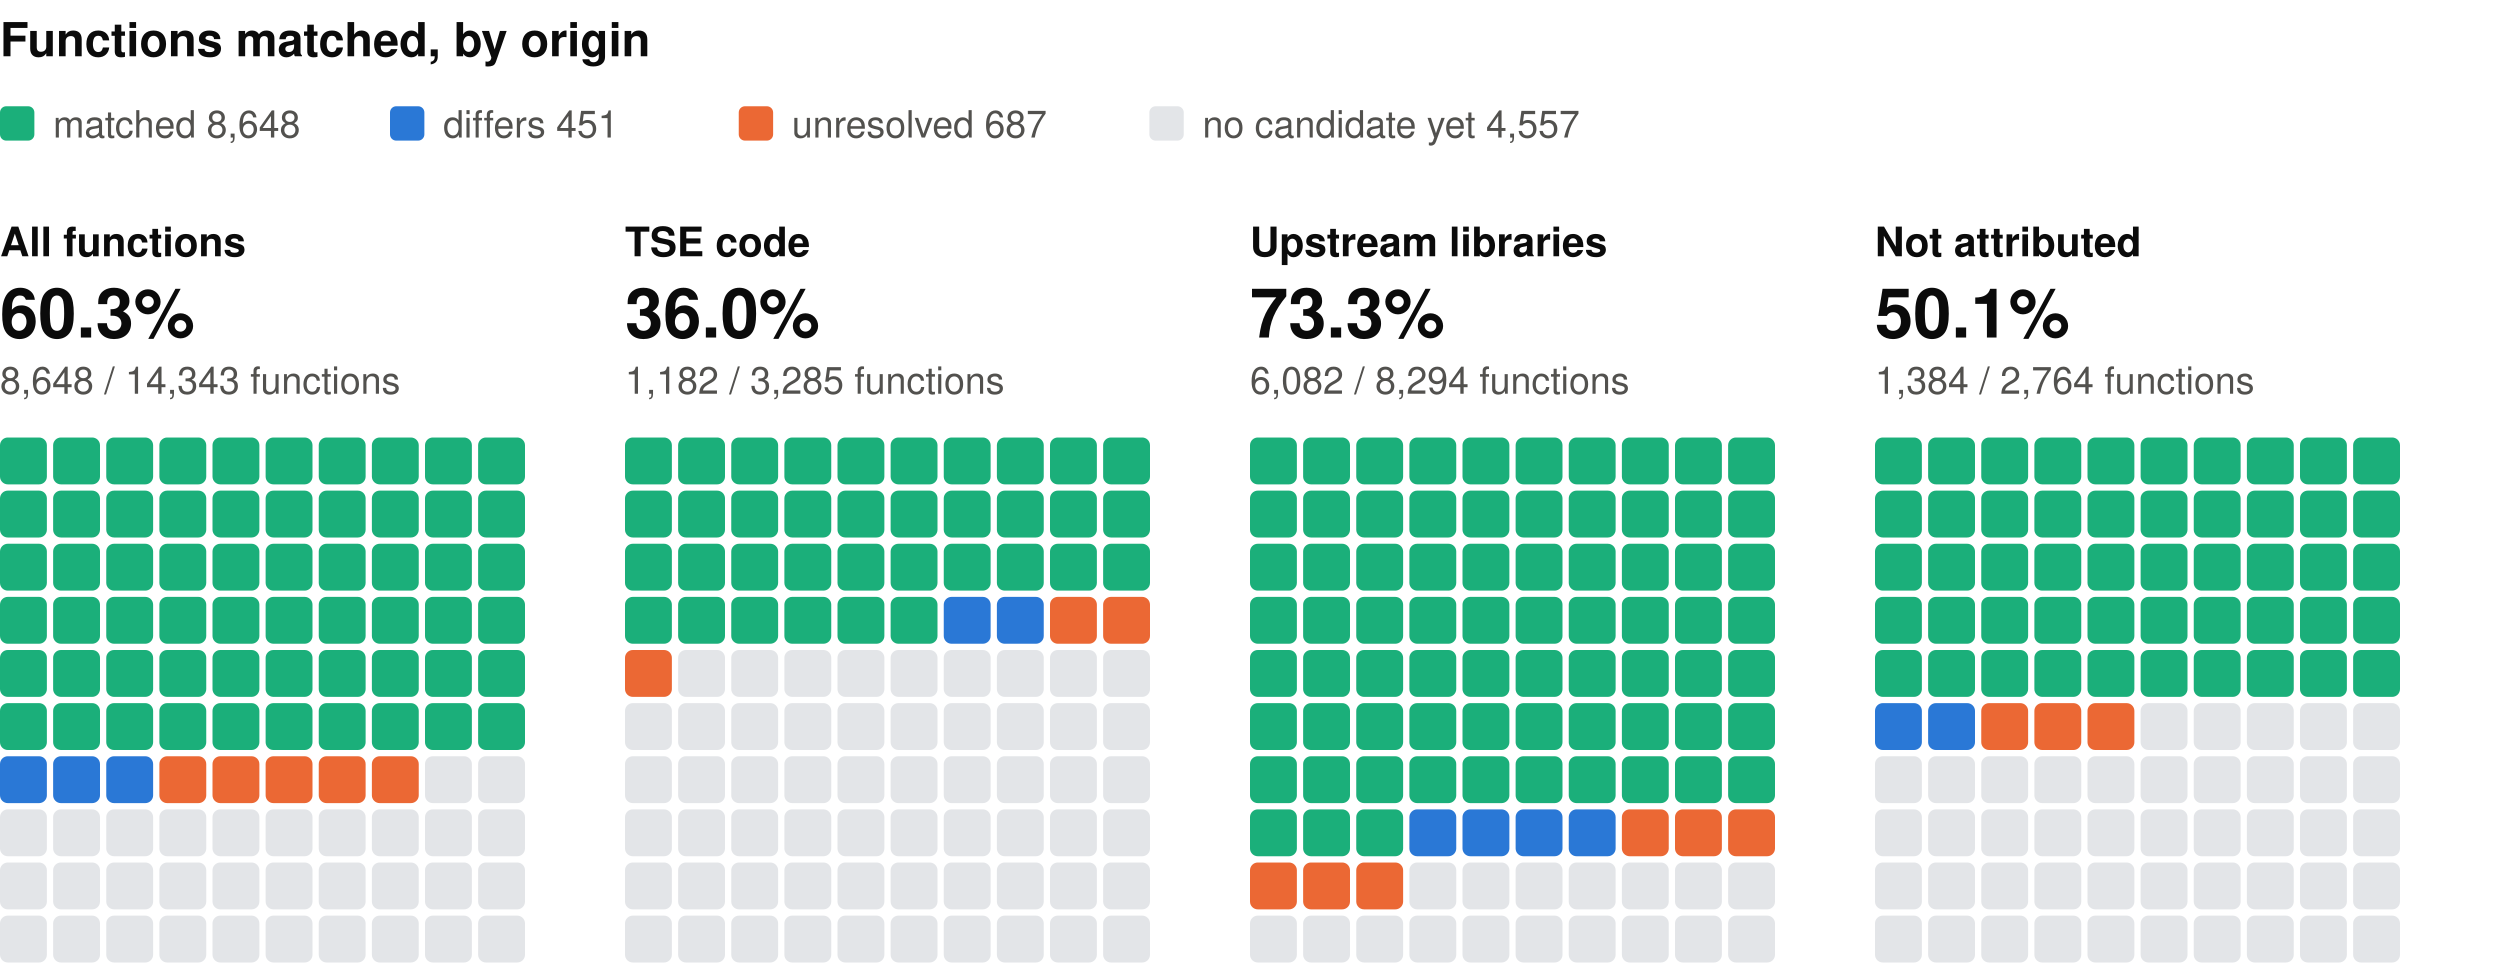
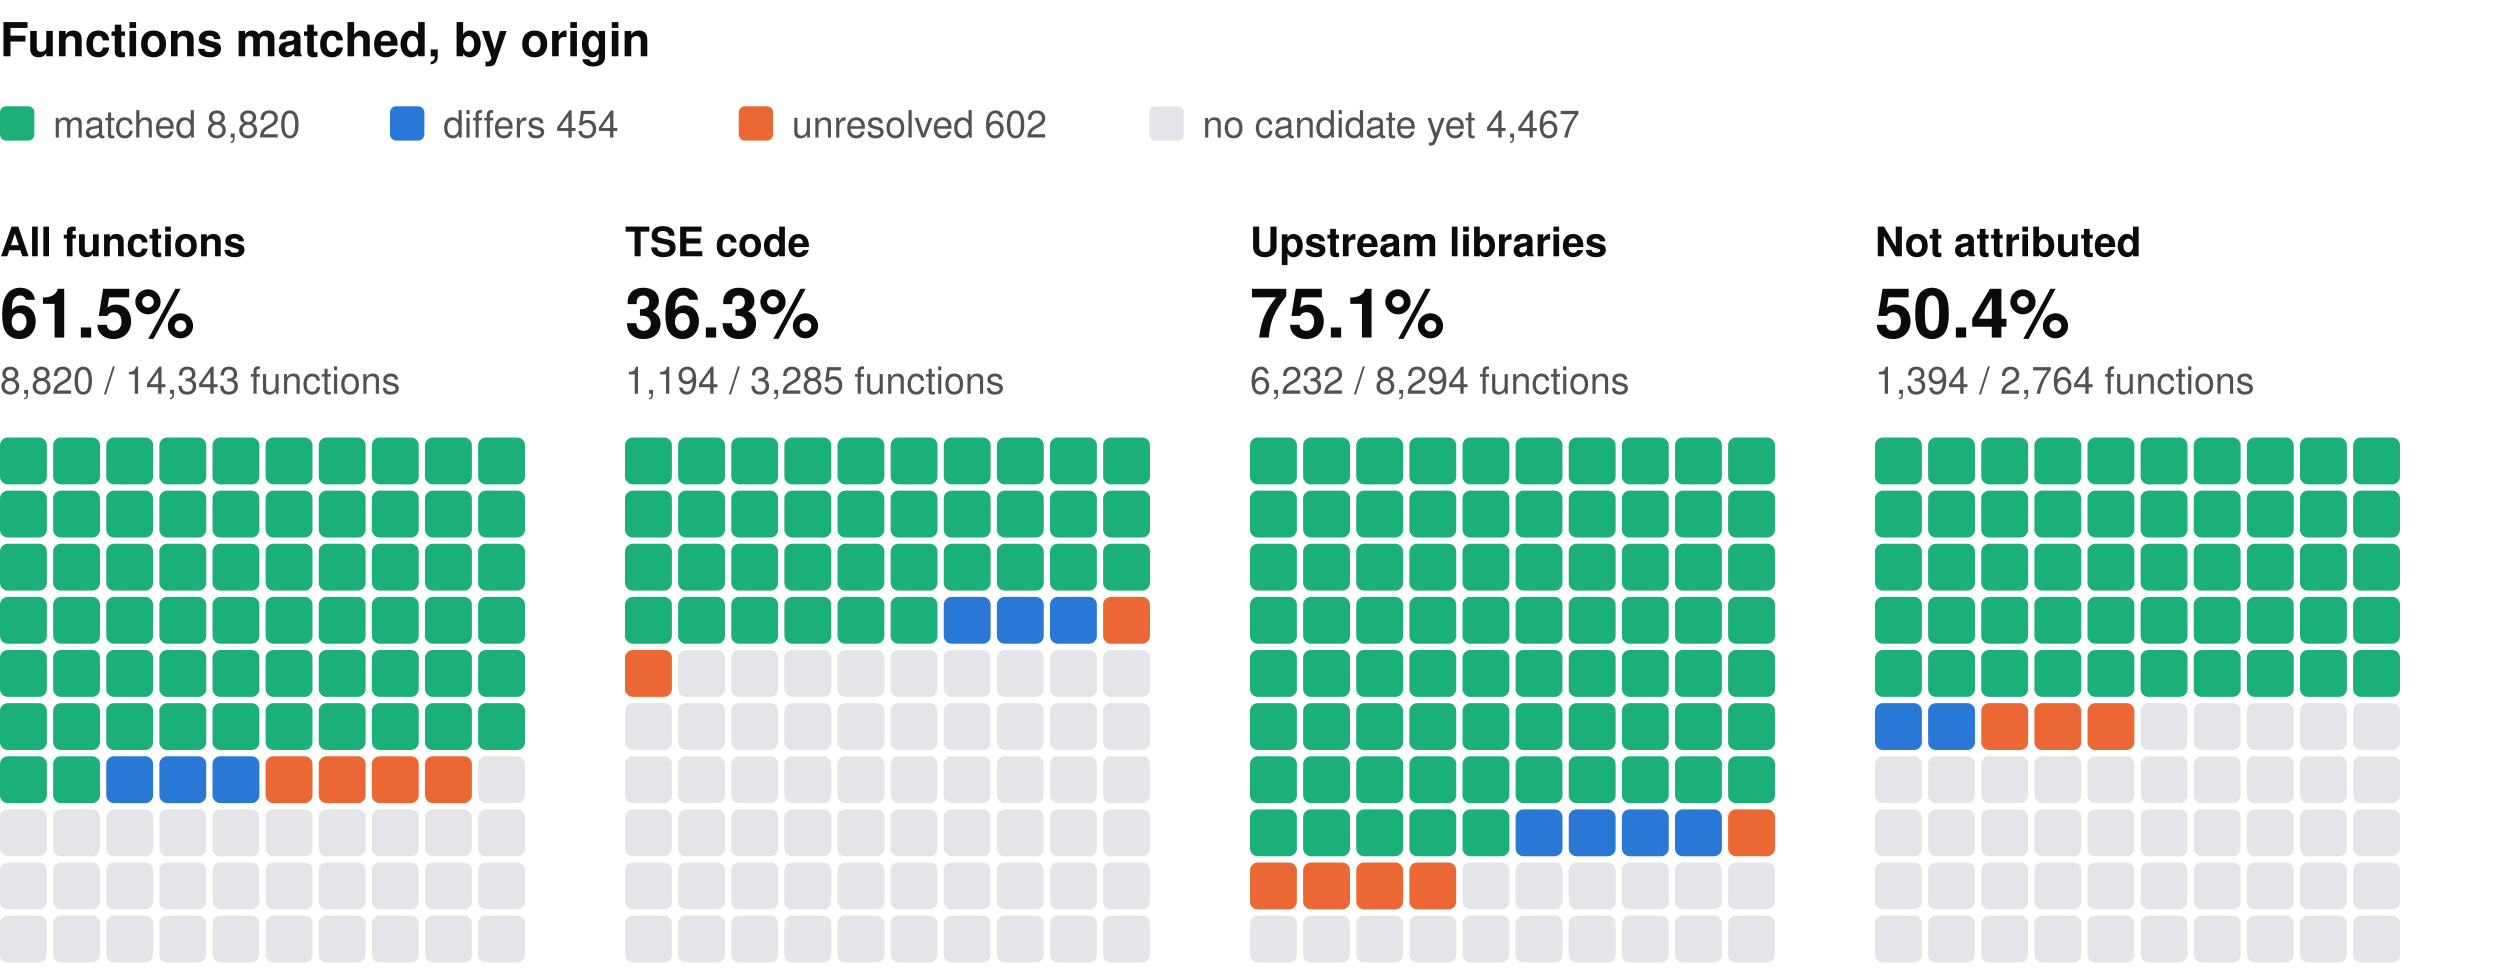
<svg xmlns="http://www.w3.org/2000/svg" width="800" height="310" viewBox="0 0 800 310" role="img" aria-label="Functions matched, by origin: one square per percent, coloured by verdict" font-family="system-ui, -apple-system, 'Segoe UI', Helvetica, Arial, sans-serif">
  <text x="0" y="18" font-size="15" fill="#0b0b0b" font-weight="600">Functions matched, by origin</text>
  <rect x="0" y="34" width="11" height="11" rx="2" fill="#1baf7a" />
-   <text x="17" y="44" font-size="12" fill="#52514e">matched 8,648</text>
+   <text x="17" y="44" font-size="12" fill="#52514e">matched 8,820</text>
  <rect x="124.8" y="34" width="11" height="11" rx="2" fill="#2a78d6" />
-   <text x="141.8" y="44" font-size="12" fill="#52514e">differs 451</text>
+   <text x="141.8" y="44" font-size="12" fill="#52514e">differs 454</text>
  <rect x="236.4" y="34" width="11" height="11" rx="2" fill="#eb6834" />
-   <text x="253.4" y="44" font-size="12" fill="#52514e">unresolved 687</text>
+   <text x="253.4" y="44" font-size="12" fill="#52514e">unresolved 602</text>
  <rect x="367.8" y="34" width="11" height="11" rx="2" fill="#e3e5e8" />
-   <text x="384.8" y="44" font-size="12" fill="#52514e">no candidate yet 4,557</text>
+   <text x="384.8" y="44" font-size="12" fill="#52514e">no candidate yet 4,467</text>
  <text x="0" y="82" font-size="13" fill="#0b0b0b" font-weight="600">All functions</text>
-   <text x="0" y="108" font-size="22" fill="#0b0b0b" font-weight="600">60.3%</text>
-   <text x="0" y="126" font-size="12" fill="#52514e">8,648 / 14,343 functions</text>
+   <text x="0" y="108" font-size="22" fill="#0b0b0b" font-weight="600">61.5%</text>
+   <text x="0" y="126" font-size="12" fill="#52514e">8,820 / 14,343 functions</text>
  <rect x="0" y="140" width="15" height="15" rx="2.5" fill="#1baf7a" />
  <rect x="17" y="140" width="15" height="15" rx="2.5" fill="#1baf7a" />
  <rect x="34" y="140" width="15" height="15" rx="2.5" fill="#1baf7a" />
  <rect x="51" y="140" width="15" height="15" rx="2.5" fill="#1baf7a" />
  <rect x="68" y="140" width="15" height="15" rx="2.5" fill="#1baf7a" />
  <rect x="85" y="140" width="15" height="15" rx="2.5" fill="#1baf7a" />
  <rect x="102" y="140" width="15" height="15" rx="2.5" fill="#1baf7a" />
  <rect x="119" y="140" width="15" height="15" rx="2.5" fill="#1baf7a" />
  <rect x="136" y="140" width="15" height="15" rx="2.5" fill="#1baf7a" />
  <rect x="153" y="140" width="15" height="15" rx="2.5" fill="#1baf7a" />
  <rect x="0" y="157" width="15" height="15" rx="2.5" fill="#1baf7a" />
  <rect x="17" y="157" width="15" height="15" rx="2.5" fill="#1baf7a" />
  <rect x="34" y="157" width="15" height="15" rx="2.5" fill="#1baf7a" />
  <rect x="51" y="157" width="15" height="15" rx="2.5" fill="#1baf7a" />
  <rect x="68" y="157" width="15" height="15" rx="2.5" fill="#1baf7a" />
  <rect x="85" y="157" width="15" height="15" rx="2.5" fill="#1baf7a" />
  <rect x="102" y="157" width="15" height="15" rx="2.5" fill="#1baf7a" />
  <rect x="119" y="157" width="15" height="15" rx="2.5" fill="#1baf7a" />
  <rect x="136" y="157" width="15" height="15" rx="2.5" fill="#1baf7a" />
  <rect x="153" y="157" width="15" height="15" rx="2.5" fill="#1baf7a" />
  <rect x="0" y="174" width="15" height="15" rx="2.5" fill="#1baf7a" />
  <rect x="17" y="174" width="15" height="15" rx="2.5" fill="#1baf7a" />
  <rect x="34" y="174" width="15" height="15" rx="2.5" fill="#1baf7a" />
  <rect x="51" y="174" width="15" height="15" rx="2.5" fill="#1baf7a" />
  <rect x="68" y="174" width="15" height="15" rx="2.5" fill="#1baf7a" />
  <rect x="85" y="174" width="15" height="15" rx="2.5" fill="#1baf7a" />
  <rect x="102" y="174" width="15" height="15" rx="2.5" fill="#1baf7a" />
  <rect x="119" y="174" width="15" height="15" rx="2.5" fill="#1baf7a" />
  <rect x="136" y="174" width="15" height="15" rx="2.5" fill="#1baf7a" />
  <rect x="153" y="174" width="15" height="15" rx="2.5" fill="#1baf7a" />
  <rect x="0" y="191" width="15" height="15" rx="2.5" fill="#1baf7a" />
  <rect x="17" y="191" width="15" height="15" rx="2.5" fill="#1baf7a" />
  <rect x="34" y="191" width="15" height="15" rx="2.5" fill="#1baf7a" />
  <rect x="51" y="191" width="15" height="15" rx="2.5" fill="#1baf7a" />
  <rect x="68" y="191" width="15" height="15" rx="2.5" fill="#1baf7a" />
  <rect x="85" y="191" width="15" height="15" rx="2.5" fill="#1baf7a" />
  <rect x="102" y="191" width="15" height="15" rx="2.5" fill="#1baf7a" />
  <rect x="119" y="191" width="15" height="15" rx="2.5" fill="#1baf7a" />
  <rect x="136" y="191" width="15" height="15" rx="2.5" fill="#1baf7a" />
  <rect x="153" y="191" width="15" height="15" rx="2.5" fill="#1baf7a" />
  <rect x="0" y="208" width="15" height="15" rx="2.5" fill="#1baf7a" />
  <rect x="17" y="208" width="15" height="15" rx="2.5" fill="#1baf7a" />
  <rect x="34" y="208" width="15" height="15" rx="2.5" fill="#1baf7a" />
  <rect x="51" y="208" width="15" height="15" rx="2.5" fill="#1baf7a" />
  <rect x="68" y="208" width="15" height="15" rx="2.5" fill="#1baf7a" />
  <rect x="85" y="208" width="15" height="15" rx="2.5" fill="#1baf7a" />
  <rect x="102" y="208" width="15" height="15" rx="2.5" fill="#1baf7a" />
  <rect x="119" y="208" width="15" height="15" rx="2.5" fill="#1baf7a" />
  <rect x="136" y="208" width="15" height="15" rx="2.5" fill="#1baf7a" />
  <rect x="153" y="208" width="15" height="15" rx="2.5" fill="#1baf7a" />
  <rect x="0" y="225" width="15" height="15" rx="2.5" fill="#1baf7a" />
  <rect x="17" y="225" width="15" height="15" rx="2.5" fill="#1baf7a" />
  <rect x="34" y="225" width="15" height="15" rx="2.5" fill="#1baf7a" />
  <rect x="51" y="225" width="15" height="15" rx="2.5" fill="#1baf7a" />
  <rect x="68" y="225" width="15" height="15" rx="2.5" fill="#1baf7a" />
  <rect x="85" y="225" width="15" height="15" rx="2.5" fill="#1baf7a" />
  <rect x="102" y="225" width="15" height="15" rx="2.5" fill="#1baf7a" />
  <rect x="119" y="225" width="15" height="15" rx="2.5" fill="#1baf7a" />
  <rect x="136" y="225" width="15" height="15" rx="2.5" fill="#1baf7a" />
  <rect x="153" y="225" width="15" height="15" rx="2.5" fill="#1baf7a" />
-   <rect x="0" y="242" width="15" height="15" rx="2.5" fill="#2a78d6" />
-   <rect x="17" y="242" width="15" height="15" rx="2.5" fill="#2a78d6" />
+   <rect x="0" y="242" width="15" height="15" rx="2.5" fill="#1baf7a" />
+   <rect x="17" y="242" width="15" height="15" rx="2.5" fill="#1baf7a" />
  <rect x="34" y="242" width="15" height="15" rx="2.5" fill="#2a78d6" />
-   <rect x="51" y="242" width="15" height="15" rx="2.5" fill="#eb6834" />
-   <rect x="68" y="242" width="15" height="15" rx="2.5" fill="#eb6834" />
+   <rect x="51" y="242" width="15" height="15" rx="2.5" fill="#2a78d6" />
+   <rect x="68" y="242" width="15" height="15" rx="2.5" fill="#2a78d6" />
  <rect x="85" y="242" width="15" height="15" rx="2.5" fill="#eb6834" />
  <rect x="102" y="242" width="15" height="15" rx="2.5" fill="#eb6834" />
  <rect x="119" y="242" width="15" height="15" rx="2.5" fill="#eb6834" />
-   <rect x="136" y="242" width="15" height="15" rx="2.5" fill="#e3e5e8" />
+   <rect x="136" y="242" width="15" height="15" rx="2.5" fill="#eb6834" />
  <rect x="153" y="242" width="15" height="15" rx="2.5" fill="#e3e5e8" />
  <rect x="0" y="259" width="15" height="15" rx="2.5" fill="#e3e5e8" />
  <rect x="17" y="259" width="15" height="15" rx="2.5" fill="#e3e5e8" />
  <rect x="34" y="259" width="15" height="15" rx="2.5" fill="#e3e5e8" />
  <rect x="51" y="259" width="15" height="15" rx="2.5" fill="#e3e5e8" />
  <rect x="68" y="259" width="15" height="15" rx="2.5" fill="#e3e5e8" />
  <rect x="85" y="259" width="15" height="15" rx="2.5" fill="#e3e5e8" />
  <rect x="102" y="259" width="15" height="15" rx="2.5" fill="#e3e5e8" />
  <rect x="119" y="259" width="15" height="15" rx="2.5" fill="#e3e5e8" />
  <rect x="136" y="259" width="15" height="15" rx="2.5" fill="#e3e5e8" />
  <rect x="153" y="259" width="15" height="15" rx="2.5" fill="#e3e5e8" />
  <rect x="0" y="276" width="15" height="15" rx="2.5" fill="#e3e5e8" />
  <rect x="17" y="276" width="15" height="15" rx="2.5" fill="#e3e5e8" />
  <rect x="34" y="276" width="15" height="15" rx="2.5" fill="#e3e5e8" />
  <rect x="51" y="276" width="15" height="15" rx="2.5" fill="#e3e5e8" />
  <rect x="68" y="276" width="15" height="15" rx="2.5" fill="#e3e5e8" />
  <rect x="85" y="276" width="15" height="15" rx="2.5" fill="#e3e5e8" />
  <rect x="102" y="276" width="15" height="15" rx="2.5" fill="#e3e5e8" />
  <rect x="119" y="276" width="15" height="15" rx="2.5" fill="#e3e5e8" />
  <rect x="136" y="276" width="15" height="15" rx="2.5" fill="#e3e5e8" />
  <rect x="153" y="276" width="15" height="15" rx="2.5" fill="#e3e5e8" />
  <rect x="0" y="293" width="15" height="15" rx="2.5" fill="#e3e5e8" />
  <rect x="17" y="293" width="15" height="15" rx="2.5" fill="#e3e5e8" />
  <rect x="34" y="293" width="15" height="15" rx="2.5" fill="#e3e5e8" />
  <rect x="51" y="293" width="15" height="15" rx="2.5" fill="#e3e5e8" />
  <rect x="68" y="293" width="15" height="15" rx="2.5" fill="#e3e5e8" />
  <rect x="85" y="293" width="15" height="15" rx="2.5" fill="#e3e5e8" />
  <rect x="102" y="293" width="15" height="15" rx="2.5" fill="#e3e5e8" />
  <rect x="119" y="293" width="15" height="15" rx="2.5" fill="#e3e5e8" />
  <rect x="136" y="293" width="15" height="15" rx="2.5" fill="#e3e5e8" />
  <rect x="153" y="293" width="15" height="15" rx="2.5" fill="#e3e5e8" />
  <text x="200" y="82" font-size="13" fill="#0b0b0b" font-weight="600">TSE code</text>
-   <text x="200" y="108" font-size="22" fill="#0b0b0b" font-weight="600">36.0%</text>
-   <text x="200" y="126" font-size="12" fill="#52514e">1,182 / 3,285 functions</text>
+   <text x="200" y="108" font-size="22" fill="#0b0b0b" font-weight="600">36.3%</text>
+   <text x="200" y="126" font-size="12" fill="#52514e">1,194 / 3,285 functions</text>
  <rect x="200" y="140" width="15" height="15" rx="2.5" fill="#1baf7a" />
  <rect x="217" y="140" width="15" height="15" rx="2.5" fill="#1baf7a" />
  <rect x="234" y="140" width="15" height="15" rx="2.5" fill="#1baf7a" />
  <rect x="251" y="140" width="15" height="15" rx="2.5" fill="#1baf7a" />
  <rect x="268" y="140" width="15" height="15" rx="2.5" fill="#1baf7a" />
  <rect x="285" y="140" width="15" height="15" rx="2.5" fill="#1baf7a" />
  <rect x="302" y="140" width="15" height="15" rx="2.5" fill="#1baf7a" />
  <rect x="319" y="140" width="15" height="15" rx="2.5" fill="#1baf7a" />
  <rect x="336" y="140" width="15" height="15" rx="2.5" fill="#1baf7a" />
  <rect x="353" y="140" width="15" height="15" rx="2.5" fill="#1baf7a" />
  <rect x="200" y="157" width="15" height="15" rx="2.5" fill="#1baf7a" />
  <rect x="217" y="157" width="15" height="15" rx="2.5" fill="#1baf7a" />
  <rect x="234" y="157" width="15" height="15" rx="2.5" fill="#1baf7a" />
  <rect x="251" y="157" width="15" height="15" rx="2.5" fill="#1baf7a" />
  <rect x="268" y="157" width="15" height="15" rx="2.5" fill="#1baf7a" />
  <rect x="285" y="157" width="15" height="15" rx="2.5" fill="#1baf7a" />
  <rect x="302" y="157" width="15" height="15" rx="2.5" fill="#1baf7a" />
  <rect x="319" y="157" width="15" height="15" rx="2.5" fill="#1baf7a" />
  <rect x="336" y="157" width="15" height="15" rx="2.5" fill="#1baf7a" />
  <rect x="353" y="157" width="15" height="15" rx="2.5" fill="#1baf7a" />
  <rect x="200" y="174" width="15" height="15" rx="2.5" fill="#1baf7a" />
  <rect x="217" y="174" width="15" height="15" rx="2.5" fill="#1baf7a" />
  <rect x="234" y="174" width="15" height="15" rx="2.5" fill="#1baf7a" />
  <rect x="251" y="174" width="15" height="15" rx="2.5" fill="#1baf7a" />
  <rect x="268" y="174" width="15" height="15" rx="2.5" fill="#1baf7a" />
  <rect x="285" y="174" width="15" height="15" rx="2.5" fill="#1baf7a" />
  <rect x="302" y="174" width="15" height="15" rx="2.5" fill="#1baf7a" />
  <rect x="319" y="174" width="15" height="15" rx="2.5" fill="#1baf7a" />
  <rect x="336" y="174" width="15" height="15" rx="2.5" fill="#1baf7a" />
  <rect x="353" y="174" width="15" height="15" rx="2.5" fill="#1baf7a" />
  <rect x="200" y="191" width="15" height="15" rx="2.5" fill="#1baf7a" />
  <rect x="217" y="191" width="15" height="15" rx="2.5" fill="#1baf7a" />
  <rect x="234" y="191" width="15" height="15" rx="2.5" fill="#1baf7a" />
  <rect x="251" y="191" width="15" height="15" rx="2.5" fill="#1baf7a" />
  <rect x="268" y="191" width="15" height="15" rx="2.5" fill="#1baf7a" />
  <rect x="285" y="191" width="15" height="15" rx="2.5" fill="#1baf7a" />
  <rect x="302" y="191" width="15" height="15" rx="2.5" fill="#2a78d6" />
  <rect x="319" y="191" width="15" height="15" rx="2.5" fill="#2a78d6" />
-   <rect x="336" y="191" width="15" height="15" rx="2.5" fill="#eb6834" />
+   <rect x="336" y="191" width="15" height="15" rx="2.5" fill="#2a78d6" />
  <rect x="353" y="191" width="15" height="15" rx="2.5" fill="#eb6834" />
  <rect x="200" y="208" width="15" height="15" rx="2.5" fill="#eb6834" />
  <rect x="217" y="208" width="15" height="15" rx="2.5" fill="#e3e5e8" />
  <rect x="234" y="208" width="15" height="15" rx="2.5" fill="#e3e5e8" />
  <rect x="251" y="208" width="15" height="15" rx="2.5" fill="#e3e5e8" />
  <rect x="268" y="208" width="15" height="15" rx="2.5" fill="#e3e5e8" />
  <rect x="285" y="208" width="15" height="15" rx="2.5" fill="#e3e5e8" />
  <rect x="302" y="208" width="15" height="15" rx="2.5" fill="#e3e5e8" />
  <rect x="319" y="208" width="15" height="15" rx="2.5" fill="#e3e5e8" />
  <rect x="336" y="208" width="15" height="15" rx="2.5" fill="#e3e5e8" />
  <rect x="353" y="208" width="15" height="15" rx="2.5" fill="#e3e5e8" />
  <rect x="200" y="225" width="15" height="15" rx="2.5" fill="#e3e5e8" />
  <rect x="217" y="225" width="15" height="15" rx="2.5" fill="#e3e5e8" />
  <rect x="234" y="225" width="15" height="15" rx="2.5" fill="#e3e5e8" />
  <rect x="251" y="225" width="15" height="15" rx="2.5" fill="#e3e5e8" />
  <rect x="268" y="225" width="15" height="15" rx="2.5" fill="#e3e5e8" />
  <rect x="285" y="225" width="15" height="15" rx="2.5" fill="#e3e5e8" />
  <rect x="302" y="225" width="15" height="15" rx="2.5" fill="#e3e5e8" />
  <rect x="319" y="225" width="15" height="15" rx="2.5" fill="#e3e5e8" />
  <rect x="336" y="225" width="15" height="15" rx="2.5" fill="#e3e5e8" />
  <rect x="353" y="225" width="15" height="15" rx="2.5" fill="#e3e5e8" />
  <rect x="200" y="242" width="15" height="15" rx="2.5" fill="#e3e5e8" />
  <rect x="217" y="242" width="15" height="15" rx="2.5" fill="#e3e5e8" />
  <rect x="234" y="242" width="15" height="15" rx="2.5" fill="#e3e5e8" />
  <rect x="251" y="242" width="15" height="15" rx="2.5" fill="#e3e5e8" />
  <rect x="268" y="242" width="15" height="15" rx="2.5" fill="#e3e5e8" />
  <rect x="285" y="242" width="15" height="15" rx="2.5" fill="#e3e5e8" />
  <rect x="302" y="242" width="15" height="15" rx="2.5" fill="#e3e5e8" />
  <rect x="319" y="242" width="15" height="15" rx="2.5" fill="#e3e5e8" />
  <rect x="336" y="242" width="15" height="15" rx="2.5" fill="#e3e5e8" />
  <rect x="353" y="242" width="15" height="15" rx="2.5" fill="#e3e5e8" />
  <rect x="200" y="259" width="15" height="15" rx="2.5" fill="#e3e5e8" />
  <rect x="217" y="259" width="15" height="15" rx="2.5" fill="#e3e5e8" />
  <rect x="234" y="259" width="15" height="15" rx="2.5" fill="#e3e5e8" />
  <rect x="251" y="259" width="15" height="15" rx="2.5" fill="#e3e5e8" />
  <rect x="268" y="259" width="15" height="15" rx="2.5" fill="#e3e5e8" />
  <rect x="285" y="259" width="15" height="15" rx="2.5" fill="#e3e5e8" />
  <rect x="302" y="259" width="15" height="15" rx="2.5" fill="#e3e5e8" />
  <rect x="319" y="259" width="15" height="15" rx="2.5" fill="#e3e5e8" />
  <rect x="336" y="259" width="15" height="15" rx="2.5" fill="#e3e5e8" />
  <rect x="353" y="259" width="15" height="15" rx="2.5" fill="#e3e5e8" />
  <rect x="200" y="276" width="15" height="15" rx="2.5" fill="#e3e5e8" />
  <rect x="217" y="276" width="15" height="15" rx="2.5" fill="#e3e5e8" />
  <rect x="234" y="276" width="15" height="15" rx="2.5" fill="#e3e5e8" />
  <rect x="251" y="276" width="15" height="15" rx="2.5" fill="#e3e5e8" />
  <rect x="268" y="276" width="15" height="15" rx="2.5" fill="#e3e5e8" />
  <rect x="285" y="276" width="15" height="15" rx="2.5" fill="#e3e5e8" />
  <rect x="302" y="276" width="15" height="15" rx="2.5" fill="#e3e5e8" />
  <rect x="319" y="276" width="15" height="15" rx="2.5" fill="#e3e5e8" />
  <rect x="336" y="276" width="15" height="15" rx="2.5" fill="#e3e5e8" />
  <rect x="353" y="276" width="15" height="15" rx="2.5" fill="#e3e5e8" />
  <rect x="200" y="293" width="15" height="15" rx="2.5" fill="#e3e5e8" />
  <rect x="217" y="293" width="15" height="15" rx="2.5" fill="#e3e5e8" />
  <rect x="234" y="293" width="15" height="15" rx="2.5" fill="#e3e5e8" />
  <rect x="251" y="293" width="15" height="15" rx="2.5" fill="#e3e5e8" />
  <rect x="268" y="293" width="15" height="15" rx="2.5" fill="#e3e5e8" />
  <rect x="285" y="293" width="15" height="15" rx="2.5" fill="#e3e5e8" />
  <rect x="302" y="293" width="15" height="15" rx="2.5" fill="#e3e5e8" />
  <rect x="319" y="293" width="15" height="15" rx="2.5" fill="#e3e5e8" />
  <rect x="336" y="293" width="15" height="15" rx="2.5" fill="#e3e5e8" />
  <rect x="353" y="293" width="15" height="15" rx="2.5" fill="#e3e5e8" />
  <text x="400" y="82" font-size="13" fill="#0b0b0b" font-weight="600">Upstream libraries</text>
-   <text x="400" y="108" font-size="22" fill="#0b0b0b" font-weight="600">73.3%</text>
-   <text x="400" y="126" font-size="12" fill="#52514e">6,082 / 8,294 functions</text>
+   <text x="400" y="108" font-size="22" fill="#0b0b0b" font-weight="600">75.1%</text>
+   <text x="400" y="126" font-size="12" fill="#52514e">6,232 / 8,294 functions</text>
  <rect x="400" y="140" width="15" height="15" rx="2.5" fill="#1baf7a" />
  <rect x="417" y="140" width="15" height="15" rx="2.5" fill="#1baf7a" />
  <rect x="434" y="140" width="15" height="15" rx="2.5" fill="#1baf7a" />
  <rect x="451" y="140" width="15" height="15" rx="2.5" fill="#1baf7a" />
  <rect x="468" y="140" width="15" height="15" rx="2.5" fill="#1baf7a" />
  <rect x="485" y="140" width="15" height="15" rx="2.5" fill="#1baf7a" />
  <rect x="502" y="140" width="15" height="15" rx="2.5" fill="#1baf7a" />
  <rect x="519" y="140" width="15" height="15" rx="2.5" fill="#1baf7a" />
  <rect x="536" y="140" width="15" height="15" rx="2.5" fill="#1baf7a" />
  <rect x="553" y="140" width="15" height="15" rx="2.5" fill="#1baf7a" />
  <rect x="400" y="157" width="15" height="15" rx="2.5" fill="#1baf7a" />
  <rect x="417" y="157" width="15" height="15" rx="2.5" fill="#1baf7a" />
  <rect x="434" y="157" width="15" height="15" rx="2.5" fill="#1baf7a" />
  <rect x="451" y="157" width="15" height="15" rx="2.5" fill="#1baf7a" />
  <rect x="468" y="157" width="15" height="15" rx="2.5" fill="#1baf7a" />
  <rect x="485" y="157" width="15" height="15" rx="2.5" fill="#1baf7a" />
  <rect x="502" y="157" width="15" height="15" rx="2.5" fill="#1baf7a" />
  <rect x="519" y="157" width="15" height="15" rx="2.5" fill="#1baf7a" />
  <rect x="536" y="157" width="15" height="15" rx="2.5" fill="#1baf7a" />
  <rect x="553" y="157" width="15" height="15" rx="2.5" fill="#1baf7a" />
  <rect x="400" y="174" width="15" height="15" rx="2.5" fill="#1baf7a" />
  <rect x="417" y="174" width="15" height="15" rx="2.5" fill="#1baf7a" />
  <rect x="434" y="174" width="15" height="15" rx="2.5" fill="#1baf7a" />
  <rect x="451" y="174" width="15" height="15" rx="2.5" fill="#1baf7a" />
  <rect x="468" y="174" width="15" height="15" rx="2.5" fill="#1baf7a" />
  <rect x="485" y="174" width="15" height="15" rx="2.5" fill="#1baf7a" />
  <rect x="502" y="174" width="15" height="15" rx="2.5" fill="#1baf7a" />
  <rect x="519" y="174" width="15" height="15" rx="2.5" fill="#1baf7a" />
  <rect x="536" y="174" width="15" height="15" rx="2.5" fill="#1baf7a" />
  <rect x="553" y="174" width="15" height="15" rx="2.5" fill="#1baf7a" />
  <rect x="400" y="191" width="15" height="15" rx="2.5" fill="#1baf7a" />
  <rect x="417" y="191" width="15" height="15" rx="2.5" fill="#1baf7a" />
  <rect x="434" y="191" width="15" height="15" rx="2.5" fill="#1baf7a" />
  <rect x="451" y="191" width="15" height="15" rx="2.5" fill="#1baf7a" />
  <rect x="468" y="191" width="15" height="15" rx="2.5" fill="#1baf7a" />
  <rect x="485" y="191" width="15" height="15" rx="2.5" fill="#1baf7a" />
  <rect x="502" y="191" width="15" height="15" rx="2.5" fill="#1baf7a" />
  <rect x="519" y="191" width="15" height="15" rx="2.5" fill="#1baf7a" />
  <rect x="536" y="191" width="15" height="15" rx="2.5" fill="#1baf7a" />
  <rect x="553" y="191" width="15" height="15" rx="2.5" fill="#1baf7a" />
  <rect x="400" y="208" width="15" height="15" rx="2.5" fill="#1baf7a" />
  <rect x="417" y="208" width="15" height="15" rx="2.5" fill="#1baf7a" />
  <rect x="434" y="208" width="15" height="15" rx="2.5" fill="#1baf7a" />
  <rect x="451" y="208" width="15" height="15" rx="2.5" fill="#1baf7a" />
  <rect x="468" y="208" width="15" height="15" rx="2.5" fill="#1baf7a" />
  <rect x="485" y="208" width="15" height="15" rx="2.5" fill="#1baf7a" />
  <rect x="502" y="208" width="15" height="15" rx="2.5" fill="#1baf7a" />
  <rect x="519" y="208" width="15" height="15" rx="2.5" fill="#1baf7a" />
  <rect x="536" y="208" width="15" height="15" rx="2.5" fill="#1baf7a" />
  <rect x="553" y="208" width="15" height="15" rx="2.5" fill="#1baf7a" />
  <rect x="400" y="225" width="15" height="15" rx="2.5" fill="#1baf7a" />
  <rect x="417" y="225" width="15" height="15" rx="2.5" fill="#1baf7a" />
  <rect x="434" y="225" width="15" height="15" rx="2.5" fill="#1baf7a" />
  <rect x="451" y="225" width="15" height="15" rx="2.5" fill="#1baf7a" />
  <rect x="468" y="225" width="15" height="15" rx="2.5" fill="#1baf7a" />
  <rect x="485" y="225" width="15" height="15" rx="2.5" fill="#1baf7a" />
  <rect x="502" y="225" width="15" height="15" rx="2.5" fill="#1baf7a" />
  <rect x="519" y="225" width="15" height="15" rx="2.5" fill="#1baf7a" />
  <rect x="536" y="225" width="15" height="15" rx="2.5" fill="#1baf7a" />
  <rect x="553" y="225" width="15" height="15" rx="2.5" fill="#1baf7a" />
  <rect x="400" y="242" width="15" height="15" rx="2.5" fill="#1baf7a" />
  <rect x="417" y="242" width="15" height="15" rx="2.5" fill="#1baf7a" />
  <rect x="434" y="242" width="15" height="15" rx="2.5" fill="#1baf7a" />
  <rect x="451" y="242" width="15" height="15" rx="2.5" fill="#1baf7a" />
  <rect x="468" y="242" width="15" height="15" rx="2.5" fill="#1baf7a" />
  <rect x="485" y="242" width="15" height="15" rx="2.5" fill="#1baf7a" />
  <rect x="502" y="242" width="15" height="15" rx="2.5" fill="#1baf7a" />
  <rect x="519" y="242" width="15" height="15" rx="2.5" fill="#1baf7a" />
  <rect x="536" y="242" width="15" height="15" rx="2.5" fill="#1baf7a" />
  <rect x="553" y="242" width="15" height="15" rx="2.5" fill="#1baf7a" />
  <rect x="400" y="259" width="15" height="15" rx="2.5" fill="#1baf7a" />
  <rect x="417" y="259" width="15" height="15" rx="2.5" fill="#1baf7a" />
  <rect x="434" y="259" width="15" height="15" rx="2.5" fill="#1baf7a" />
-   <rect x="451" y="259" width="15" height="15" rx="2.5" fill="#2a78d6" />
-   <rect x="468" y="259" width="15" height="15" rx="2.5" fill="#2a78d6" />
+   <rect x="451" y="259" width="15" height="15" rx="2.5" fill="#1baf7a" />
+   <rect x="468" y="259" width="15" height="15" rx="2.5" fill="#1baf7a" />
  <rect x="485" y="259" width="15" height="15" rx="2.5" fill="#2a78d6" />
  <rect x="502" y="259" width="15" height="15" rx="2.5" fill="#2a78d6" />
-   <rect x="519" y="259" width="15" height="15" rx="2.5" fill="#eb6834" />
-   <rect x="536" y="259" width="15" height="15" rx="2.5" fill="#eb6834" />
+   <rect x="519" y="259" width="15" height="15" rx="2.5" fill="#2a78d6" />
+   <rect x="536" y="259" width="15" height="15" rx="2.5" fill="#2a78d6" />
  <rect x="553" y="259" width="15" height="15" rx="2.5" fill="#eb6834" />
  <rect x="400" y="276" width="15" height="15" rx="2.5" fill="#eb6834" />
  <rect x="417" y="276" width="15" height="15" rx="2.5" fill="#eb6834" />
  <rect x="434" y="276" width="15" height="15" rx="2.5" fill="#eb6834" />
-   <rect x="451" y="276" width="15" height="15" rx="2.5" fill="#e3e5e8" />
+   <rect x="451" y="276" width="15" height="15" rx="2.5" fill="#eb6834" />
  <rect x="468" y="276" width="15" height="15" rx="2.5" fill="#e3e5e8" />
  <rect x="485" y="276" width="15" height="15" rx="2.5" fill="#e3e5e8" />
  <rect x="502" y="276" width="15" height="15" rx="2.5" fill="#e3e5e8" />
  <rect x="519" y="276" width="15" height="15" rx="2.5" fill="#e3e5e8" />
  <rect x="536" y="276" width="15" height="15" rx="2.5" fill="#e3e5e8" />
  <rect x="553" y="276" width="15" height="15" rx="2.5" fill="#e3e5e8" />
  <rect x="400" y="293" width="15" height="15" rx="2.5" fill="#e3e5e8" />
  <rect x="417" y="293" width="15" height="15" rx="2.5" fill="#e3e5e8" />
  <rect x="434" y="293" width="15" height="15" rx="2.5" fill="#e3e5e8" />
  <rect x="451" y="293" width="15" height="15" rx="2.5" fill="#e3e5e8" />
  <rect x="468" y="293" width="15" height="15" rx="2.5" fill="#e3e5e8" />
  <rect x="485" y="293" width="15" height="15" rx="2.5" fill="#e3e5e8" />
  <rect x="502" y="293" width="15" height="15" rx="2.5" fill="#e3e5e8" />
  <rect x="519" y="293" width="15" height="15" rx="2.5" fill="#e3e5e8" />
  <rect x="536" y="293" width="15" height="15" rx="2.5" fill="#e3e5e8" />
  <rect x="553" y="293" width="15" height="15" rx="2.5" fill="#e3e5e8" />
  <text x="600" y="82" font-size="13" fill="#0b0b0b" font-weight="600">Not attributed</text>
-   <text x="600" y="108" font-size="22" fill="#0b0b0b" font-weight="600">50.1%</text>
-   <text x="600" y="126" font-size="12" fill="#52514e">1,384 / 2,764 functions</text>
+   <text x="600" y="108" font-size="22" fill="#0b0b0b" font-weight="600">50.4%</text>
+   <text x="600" y="126" font-size="12" fill="#52514e">1,394 / 2,764 functions</text>
  <rect x="600" y="140" width="15" height="15" rx="2.5" fill="#1baf7a" />
  <rect x="617" y="140" width="15" height="15" rx="2.5" fill="#1baf7a" />
  <rect x="634" y="140" width="15" height="15" rx="2.5" fill="#1baf7a" />
  <rect x="651" y="140" width="15" height="15" rx="2.5" fill="#1baf7a" />
  <rect x="668" y="140" width="15" height="15" rx="2.5" fill="#1baf7a" />
  <rect x="685" y="140" width="15" height="15" rx="2.5" fill="#1baf7a" />
  <rect x="702" y="140" width="15" height="15" rx="2.5" fill="#1baf7a" />
  <rect x="719" y="140" width="15" height="15" rx="2.5" fill="#1baf7a" />
  <rect x="736" y="140" width="15" height="15" rx="2.5" fill="#1baf7a" />
  <rect x="753" y="140" width="15" height="15" rx="2.5" fill="#1baf7a" />
  <rect x="600" y="157" width="15" height="15" rx="2.5" fill="#1baf7a" />
  <rect x="617" y="157" width="15" height="15" rx="2.5" fill="#1baf7a" />
  <rect x="634" y="157" width="15" height="15" rx="2.5" fill="#1baf7a" />
  <rect x="651" y="157" width="15" height="15" rx="2.5" fill="#1baf7a" />
  <rect x="668" y="157" width="15" height="15" rx="2.5" fill="#1baf7a" />
  <rect x="685" y="157" width="15" height="15" rx="2.5" fill="#1baf7a" />
  <rect x="702" y="157" width="15" height="15" rx="2.5" fill="#1baf7a" />
  <rect x="719" y="157" width="15" height="15" rx="2.5" fill="#1baf7a" />
  <rect x="736" y="157" width="15" height="15" rx="2.5" fill="#1baf7a" />
  <rect x="753" y="157" width="15" height="15" rx="2.5" fill="#1baf7a" />
  <rect x="600" y="174" width="15" height="15" rx="2.5" fill="#1baf7a" />
  <rect x="617" y="174" width="15" height="15" rx="2.5" fill="#1baf7a" />
  <rect x="634" y="174" width="15" height="15" rx="2.5" fill="#1baf7a" />
  <rect x="651" y="174" width="15" height="15" rx="2.5" fill="#1baf7a" />
  <rect x="668" y="174" width="15" height="15" rx="2.5" fill="#1baf7a" />
  <rect x="685" y="174" width="15" height="15" rx="2.5" fill="#1baf7a" />
  <rect x="702" y="174" width="15" height="15" rx="2.5" fill="#1baf7a" />
  <rect x="719" y="174" width="15" height="15" rx="2.5" fill="#1baf7a" />
  <rect x="736" y="174" width="15" height="15" rx="2.5" fill="#1baf7a" />
  <rect x="753" y="174" width="15" height="15" rx="2.5" fill="#1baf7a" />
  <rect x="600" y="191" width="15" height="15" rx="2.5" fill="#1baf7a" />
  <rect x="617" y="191" width="15" height="15" rx="2.5" fill="#1baf7a" />
  <rect x="634" y="191" width="15" height="15" rx="2.5" fill="#1baf7a" />
  <rect x="651" y="191" width="15" height="15" rx="2.5" fill="#1baf7a" />
  <rect x="668" y="191" width="15" height="15" rx="2.5" fill="#1baf7a" />
  <rect x="685" y="191" width="15" height="15" rx="2.5" fill="#1baf7a" />
  <rect x="702" y="191" width="15" height="15" rx="2.5" fill="#1baf7a" />
  <rect x="719" y="191" width="15" height="15" rx="2.5" fill="#1baf7a" />
  <rect x="736" y="191" width="15" height="15" rx="2.5" fill="#1baf7a" />
  <rect x="753" y="191" width="15" height="15" rx="2.5" fill="#1baf7a" />
  <rect x="600" y="208" width="15" height="15" rx="2.5" fill="#1baf7a" />
  <rect x="617" y="208" width="15" height="15" rx="2.5" fill="#1baf7a" />
  <rect x="634" y="208" width="15" height="15" rx="2.5" fill="#1baf7a" />
  <rect x="651" y="208" width="15" height="15" rx="2.5" fill="#1baf7a" />
  <rect x="668" y="208" width="15" height="15" rx="2.5" fill="#1baf7a" />
  <rect x="685" y="208" width="15" height="15" rx="2.5" fill="#1baf7a" />
  <rect x="702" y="208" width="15" height="15" rx="2.5" fill="#1baf7a" />
  <rect x="719" y="208" width="15" height="15" rx="2.5" fill="#1baf7a" />
  <rect x="736" y="208" width="15" height="15" rx="2.5" fill="#1baf7a" />
  <rect x="753" y="208" width="15" height="15" rx="2.5" fill="#1baf7a" />
  <rect x="600" y="225" width="15" height="15" rx="2.5" fill="#2a78d6" />
  <rect x="617" y="225" width="15" height="15" rx="2.5" fill="#2a78d6" />
  <rect x="634" y="225" width="15" height="15" rx="2.5" fill="#eb6834" />
  <rect x="651" y="225" width="15" height="15" rx="2.5" fill="#eb6834" />
  <rect x="668" y="225" width="15" height="15" rx="2.5" fill="#eb6834" />
  <rect x="685" y="225" width="15" height="15" rx="2.5" fill="#e3e5e8" />
  <rect x="702" y="225" width="15" height="15" rx="2.5" fill="#e3e5e8" />
  <rect x="719" y="225" width="15" height="15" rx="2.5" fill="#e3e5e8" />
  <rect x="736" y="225" width="15" height="15" rx="2.5" fill="#e3e5e8" />
  <rect x="753" y="225" width="15" height="15" rx="2.5" fill="#e3e5e8" />
  <rect x="600" y="242" width="15" height="15" rx="2.5" fill="#e3e5e8" />
  <rect x="617" y="242" width="15" height="15" rx="2.5" fill="#e3e5e8" />
  <rect x="634" y="242" width="15" height="15" rx="2.5" fill="#e3e5e8" />
  <rect x="651" y="242" width="15" height="15" rx="2.5" fill="#e3e5e8" />
  <rect x="668" y="242" width="15" height="15" rx="2.5" fill="#e3e5e8" />
  <rect x="685" y="242" width="15" height="15" rx="2.5" fill="#e3e5e8" />
  <rect x="702" y="242" width="15" height="15" rx="2.5" fill="#e3e5e8" />
  <rect x="719" y="242" width="15" height="15" rx="2.5" fill="#e3e5e8" />
  <rect x="736" y="242" width="15" height="15" rx="2.5" fill="#e3e5e8" />
  <rect x="753" y="242" width="15" height="15" rx="2.5" fill="#e3e5e8" />
  <rect x="600" y="259" width="15" height="15" rx="2.5" fill="#e3e5e8" />
  <rect x="617" y="259" width="15" height="15" rx="2.5" fill="#e3e5e8" />
  <rect x="634" y="259" width="15" height="15" rx="2.5" fill="#e3e5e8" />
  <rect x="651" y="259" width="15" height="15" rx="2.5" fill="#e3e5e8" />
  <rect x="668" y="259" width="15" height="15" rx="2.5" fill="#e3e5e8" />
  <rect x="685" y="259" width="15" height="15" rx="2.5" fill="#e3e5e8" />
  <rect x="702" y="259" width="15" height="15" rx="2.5" fill="#e3e5e8" />
  <rect x="719" y="259" width="15" height="15" rx="2.5" fill="#e3e5e8" />
  <rect x="736" y="259" width="15" height="15" rx="2.5" fill="#e3e5e8" />
  <rect x="753" y="259" width="15" height="15" rx="2.5" fill="#e3e5e8" />
  <rect x="600" y="276" width="15" height="15" rx="2.5" fill="#e3e5e8" />
  <rect x="617" y="276" width="15" height="15" rx="2.5" fill="#e3e5e8" />
  <rect x="634" y="276" width="15" height="15" rx="2.5" fill="#e3e5e8" />
  <rect x="651" y="276" width="15" height="15" rx="2.5" fill="#e3e5e8" />
  <rect x="668" y="276" width="15" height="15" rx="2.5" fill="#e3e5e8" />
  <rect x="685" y="276" width="15" height="15" rx="2.5" fill="#e3e5e8" />
  <rect x="702" y="276" width="15" height="15" rx="2.5" fill="#e3e5e8" />
  <rect x="719" y="276" width="15" height="15" rx="2.5" fill="#e3e5e8" />
  <rect x="736" y="276" width="15" height="15" rx="2.5" fill="#e3e5e8" />
  <rect x="753" y="276" width="15" height="15" rx="2.5" fill="#e3e5e8" />
  <rect x="600" y="293" width="15" height="15" rx="2.5" fill="#e3e5e8" />
  <rect x="617" y="293" width="15" height="15" rx="2.5" fill="#e3e5e8" />
  <rect x="634" y="293" width="15" height="15" rx="2.5" fill="#e3e5e8" />
  <rect x="651" y="293" width="15" height="15" rx="2.5" fill="#e3e5e8" />
  <rect x="668" y="293" width="15" height="15" rx="2.5" fill="#e3e5e8" />
  <rect x="685" y="293" width="15" height="15" rx="2.5" fill="#e3e5e8" />
  <rect x="702" y="293" width="15" height="15" rx="2.5" fill="#e3e5e8" />
  <rect x="719" y="293" width="15" height="15" rx="2.5" fill="#e3e5e8" />
  <rect x="736" y="293" width="15" height="15" rx="2.5" fill="#e3e5e8" />
  <rect x="753" y="293" width="15" height="15" rx="2.5" fill="#e3e5e8" />
</svg>
